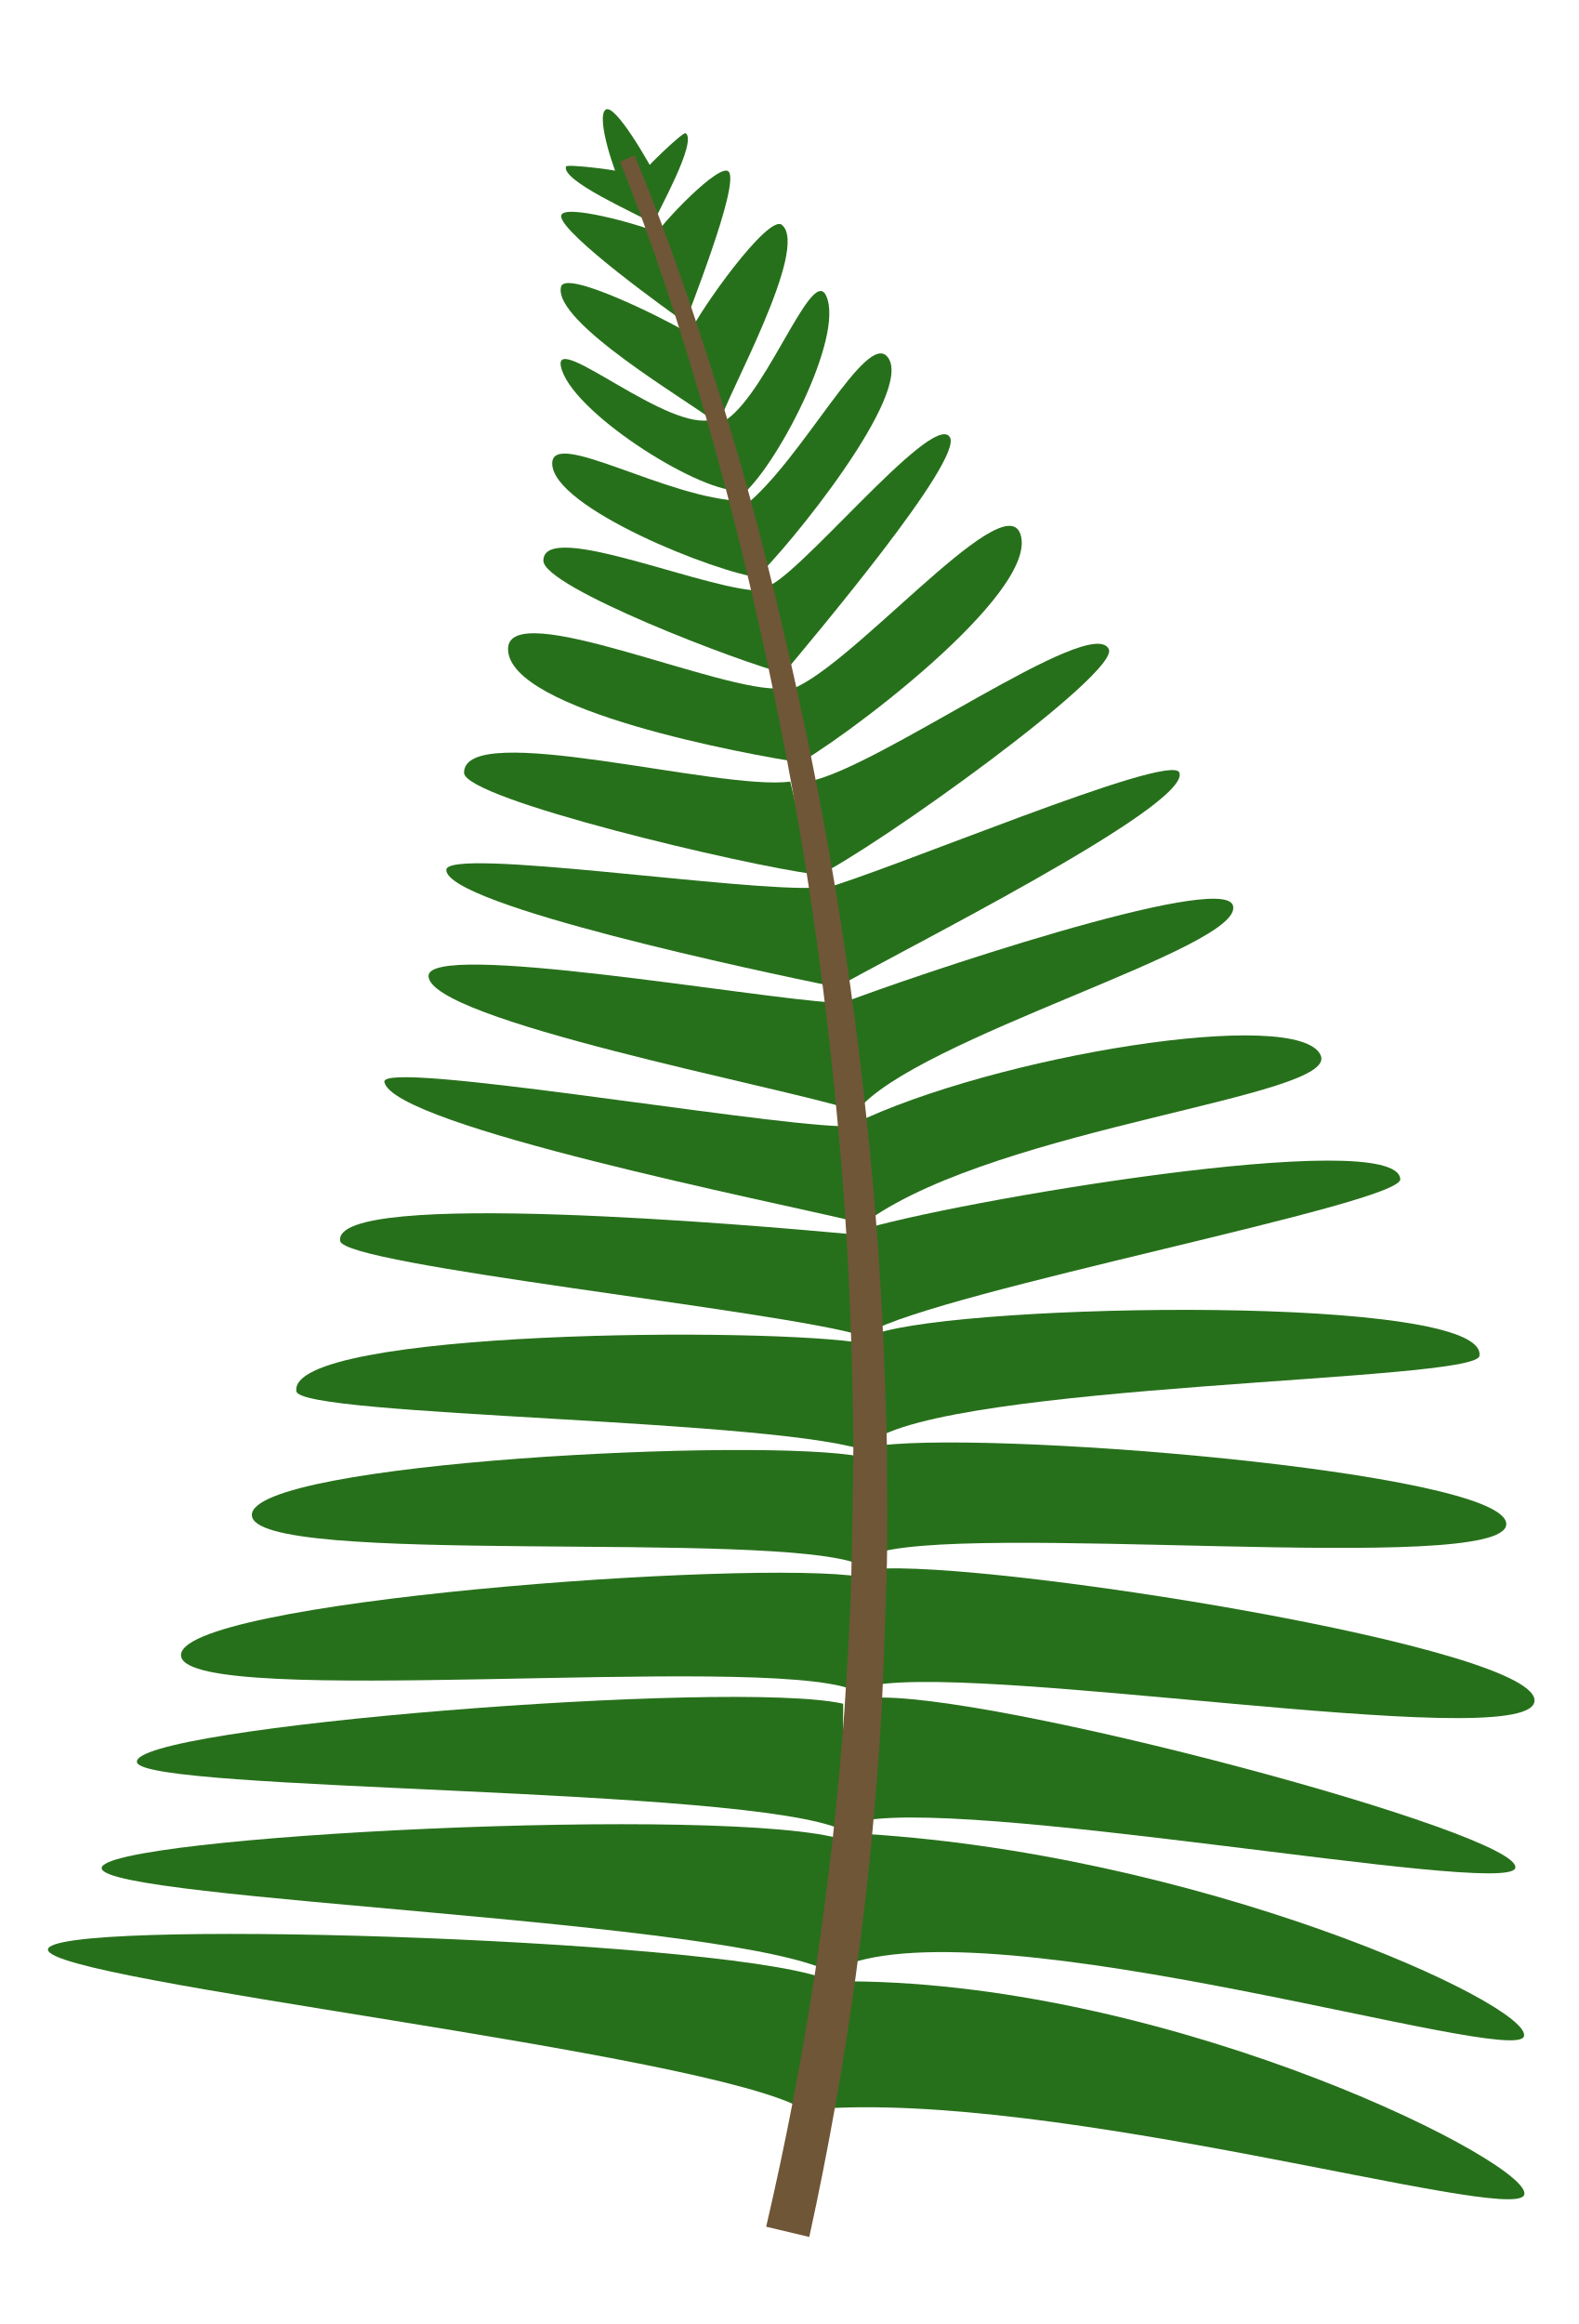
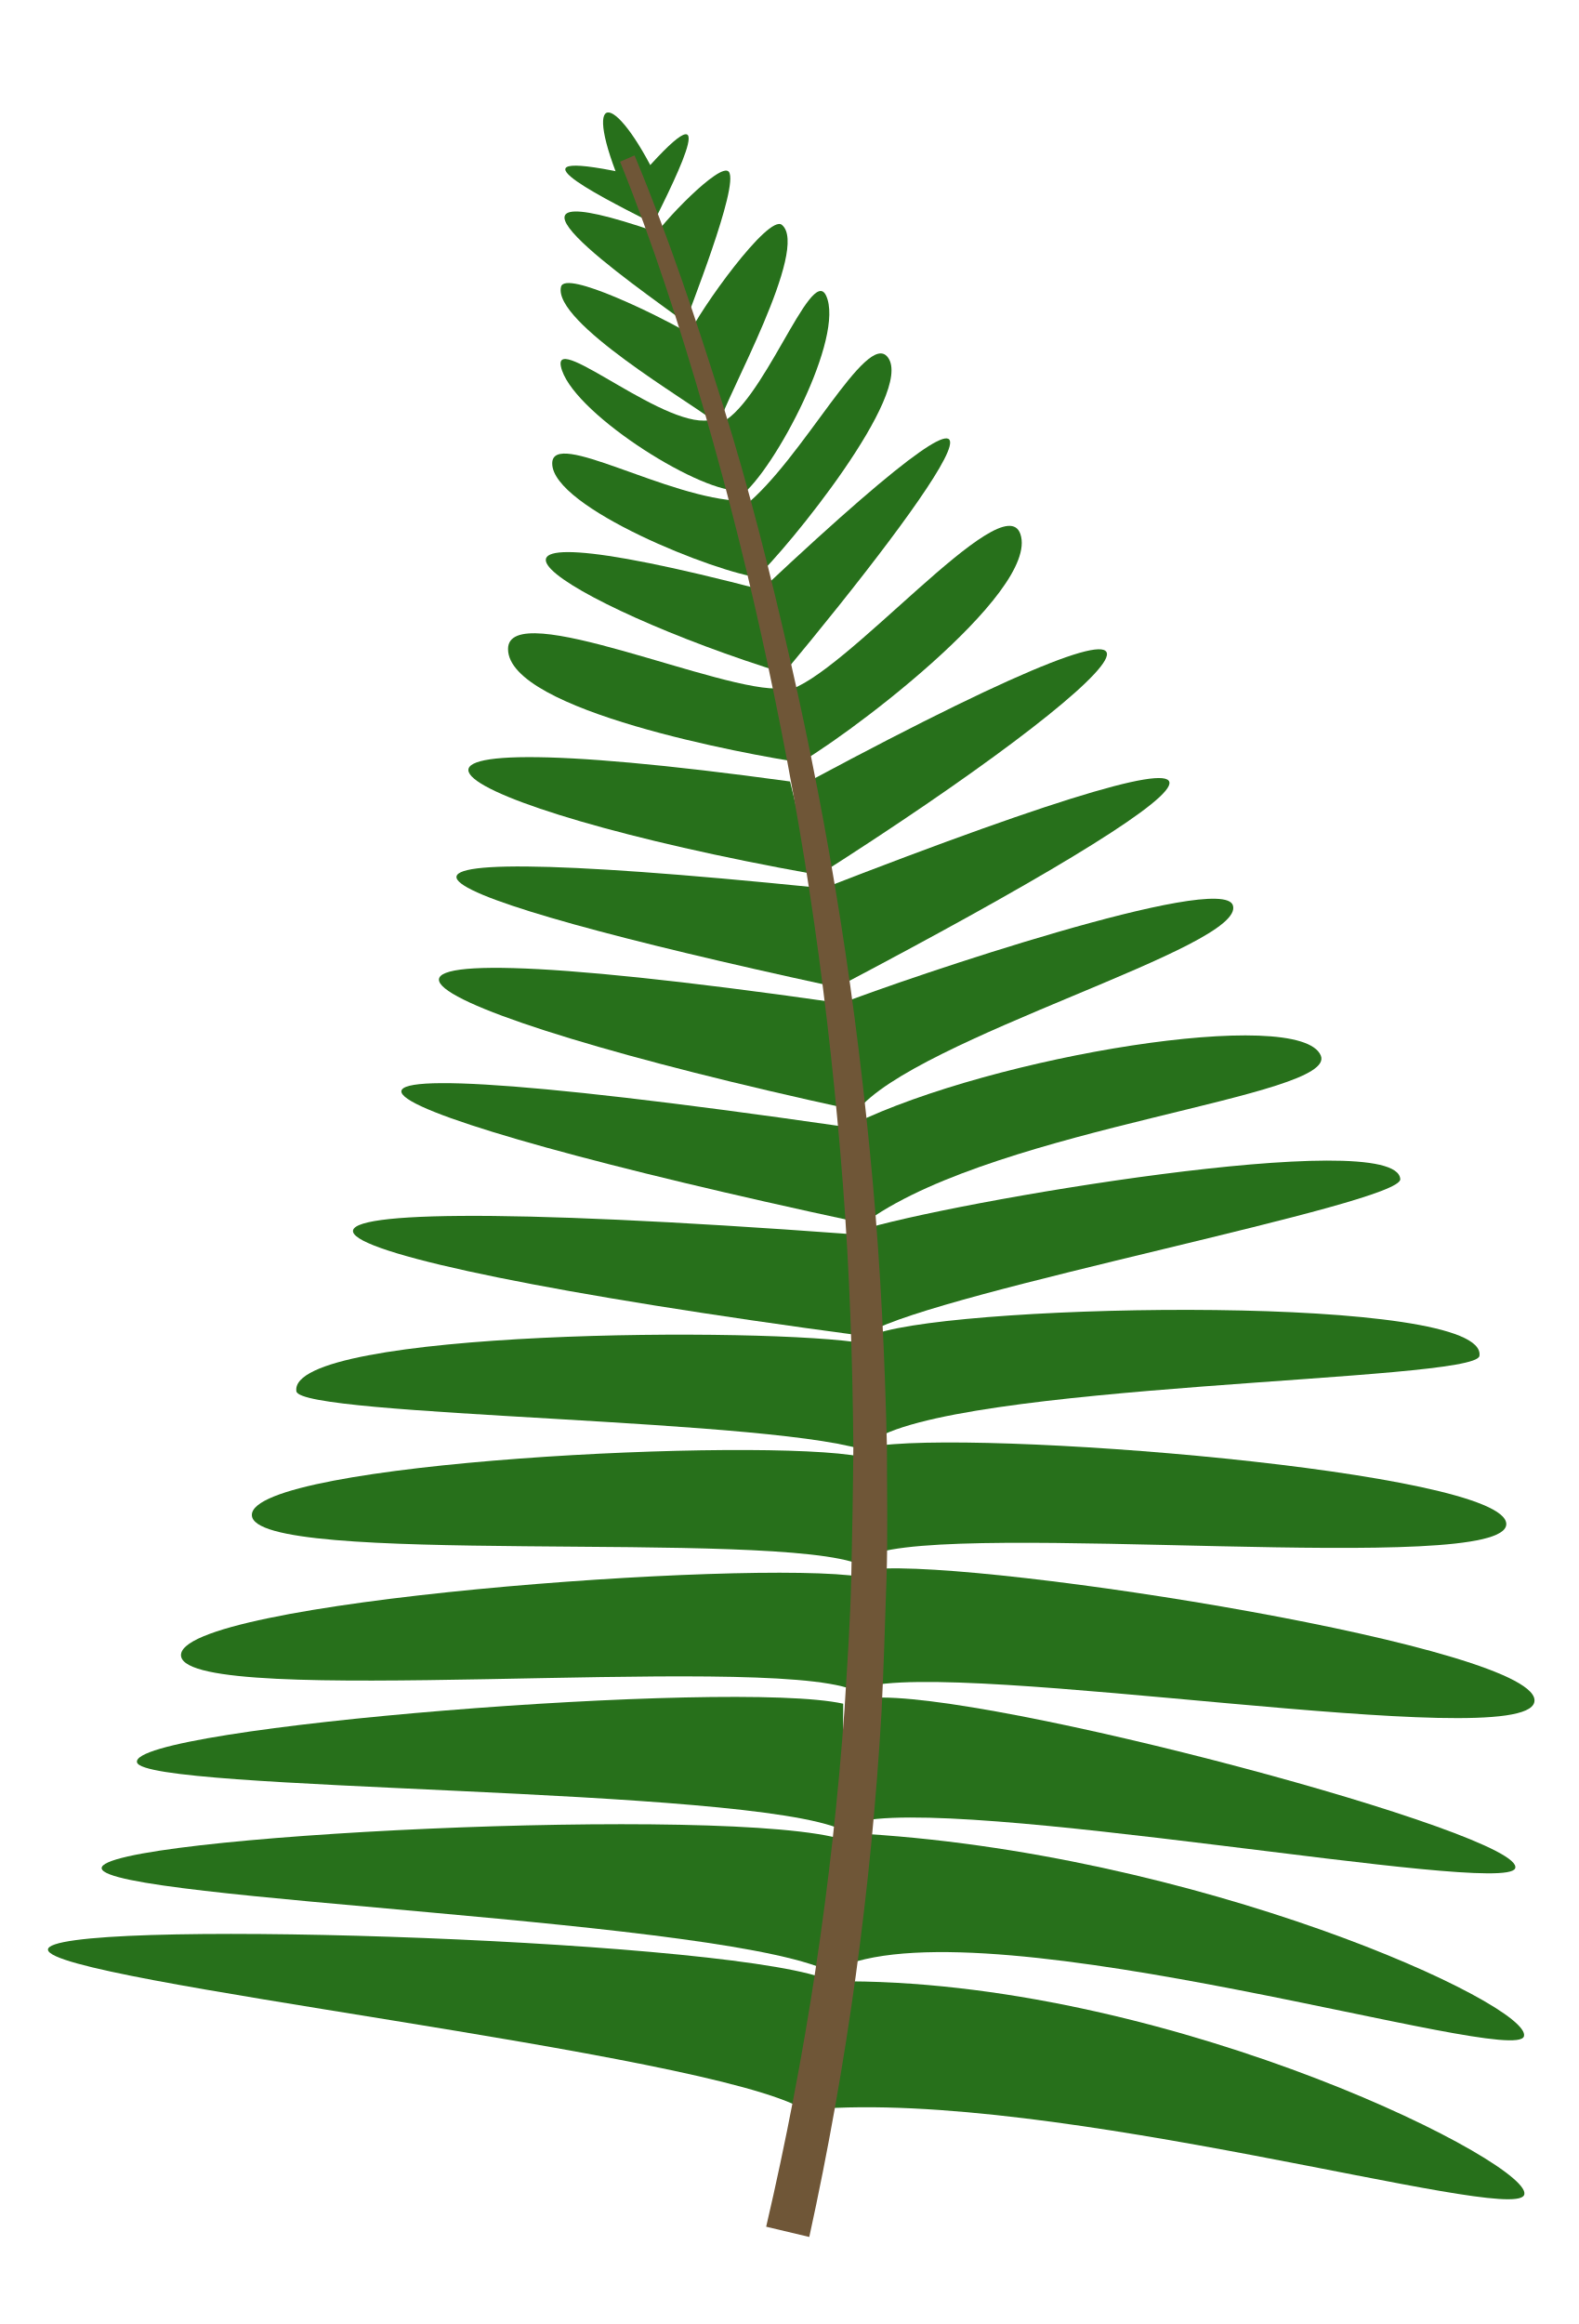
<svg xmlns="http://www.w3.org/2000/svg" viewBox="0 0 178.64 263.01">
  <defs>
    <style>.cls-1{fill:#27701b;}.cls-2{fill:#6f5637;}.cls-3{opacity:0.5;}.cls-4{opacity:0.7;}</style>
  </defs>
  <g id="leaves-individual">
    <g id="leaf-1-front">
      <g id="leaf-1-back">
        <path class="cls-1" d="M95.23,222.56c17.28-7.11,76.29,11.44,77.28,7.89s-37-21-76.31-23Z" />
        <path class="cls-1" d="M92,238.71c27.51-2.26,78.76,12.94,80.51,9.74s-39-24-76.36-24.22Z" />
        <path class="cls-1" d="M97.62,191c11-3.34,74.64,7.56,76.06,1.65,1.48-6.15-62.23-16.19-74.71-15.07Z" />
        <path class="cls-1" d="M96.58,206.31c11.35-3.38,73.63,8.34,74.93,5.14,1.55-3.82-60.22-20.31-73-19.29Z" />
        <path class="cls-1" d="M98.47,163.24c9-6.79,68.6-6.83,69-9.79,1.05-7-58-6-68.31-2.52Z" />
        <path class="cls-1" d="M98.51,176c9.6-4,72,2.48,72-3.52s-60.85-10.86-72-8.72Z" />
        <path class="cls-1" d="M98.34,138.06c15.17-10.61,53.16-13.92,51.17-18.61-2.38-5.61-37,0-53,7.8Z" />
        <path class="cls-1" d="M98.32,150.81c8.34-4.78,60.34-14.56,60.19-17.36-.33-6.08-51.38,2.64-61.32,5.83Z" />
        <path class="cls-1" d="M97,125.74c6.56-8.29,44.15-18.56,42.56-23.29-1.27-3.8-36.65,8.12-44.65,11.23Z" />
-         <path class="cls-1" d="M92.45,99.18c6.65-3.18,34.4-23.05,33.06-25.73-2-4-26.06,13.51-34,15Z" />
-         <path class="cls-1" d="M94.58,111.83c6.62-3.85,40.21-20.59,38.93-24.38-.84-2.49-33.11,11.24-41.07,13.37Z" />
+         <path class="cls-1" d="M92.45,99.18c35.69-22.7,51.61-38.9-.92-10.73Z" />
+         <path class="cls-1" d="M94.58,111.83c44.9-23.6,56.41-33.79-2.14-11Z" />
        <path class="cls-1" d="M89.58,86.87c5.37-2.75,28.16-19.79,25.93-26.42C113.6,54.76,95.39,76.76,89,78.17Z" />
        <path class="cls-1" d="M81.46,47.83c.7-2.85,10.24-19.77,7.05-22.38C87,24.18,79.18,35.09,77.9,38Z" />
-         <path class="cls-1" d="M73.88,25.41C74.37,24.13,79,16,77.61,15.07c-.28-.19-5,4.29-5.78,5.57Z" />
+         <path class="cls-1" d="M73.88,25.41c2.77-5.6,8.52-17-2-4.77Z" />
        <path class="cls-1" d="M77.32,37.23c.55-1.71,6.38-16.18,5.19-17.78-.92-1.25-7.82,6-8.72,7.69Z" />
-         <path class="cls-1" d="M88.51,76.45c3.39-4.09,20.67-24.51,19-27-2-3-18,17-21,17Z" />
+         <path class="cls-1" d="M88.51,76.45c17.75-21.3,32.91-42.73-2-10Z" />
        <path class="cls-1" d="M83.88,56.09c3.78-2.85,11.81-18,9.63-22.64C91.8,29.83,86.2,46.34,81.26,48Z" />
        <path class="cls-1" d="M85.51,65.45c3.64-3.36,18-21,15-25-2.38-3.22-9.67,11.63-16.33,16.89Z" />
-         <path class="cls-1" d="M70.51,21.45c-1-2-3-8-2-9s5,6,6,8Z" />
+         <path class="cls-1" d="M70.51,21.45c-4.84-11.46-1.08-11.46,4-1Z" />
        <path class="cls-1" d="M94.4,223.37C83.64,217.21,12,215.1,11.51,211.45s71.31-7.26,84.06-3.23Z" />
        <path class="cls-1" d="M91,238.73c-11-6.5-85.25-14.44-85.57-18.07s74.36-1.34,87.61,3.14Z" />
        <path class="cls-1" d="M96.5,191.21c-10.7-4.11-75,2.24-76-3.76-1-6.24,64.64-11,77-9Z" />
        <path class="cls-1" d="M95.35,207.09c-10.77-4.94-79-4.29-79.84-7.64-1-4,67.4-9.44,79.94-6.64Z" />
        <path class="cls-1" d="M98.55,164.37c-9.3-3.83-64.62-4-65-6.92-1-7,53.71-7.31,64.4-5.4Z" />
        <path class="cls-1" d="M97.43,177.09c-9.57-4.08-68.92.36-68.92-5.64s57.86-8.82,69-6.59Z" />
-         <path class="cls-1" d="M96.89,138.26c-9-2.19-52.38-10.81-53.38-15.81-.51-2.54,41.48,4.68,51.64,5Z" />
-         <path class="cls-1" d="M97.62,151.17c-9.19-2.86-58.65-7.95-59.11-10.72-1-6,47.31-1.74,57.7-.79Z" />
+         <path class="cls-1" d="M96.89,138.26c-56.82-12.2-78.78-21.91-1.74-10.81Z" />
+         <path class="cls-1" d="M97.62,151.17c-69.95-9.34-83-17.53-1.41-11.51Z" />
        <path class="cls-1" d="M80.51,47.45c-2.26-1.88-18-11-17-15,.49-1.94,11.24,3.4,14,5Z" />
-         <path class="cls-1" d="M73.22,24.93c-1.15-.74-9.71-4.48-9.15-6.09.1-.31,6.59.45,8,1Z" />
-         <path class="cls-1" d="M77.52,36.46c-1.47-1-14-10-14-12,0-1.55,9.07,1,10.82,1.81Z" />
-         <path class="cls-1" d="M96.18,125.51c-7.7-2.48-47.67-10.06-47.67-15.06,0-4,37.23,2.56,45.8,3Z" />
-         <path class="cls-1" d="M92,98.9c-7.32-.9-39.47-8.45-39.47-11.45,0-6.09,28.94,2.1,36.92,1Z" />
-         <path class="cls-1" d="M94,111.57c-7.5-1.54-43.48-9.12-43.48-13.12,0-2.63,33.77,2.52,42,2Z" />
+         <path class="cls-1" d="M73.22,24.93c-5.56-2.85-17-8.61-1.19-5.06Z" />
+         <path class="cls-1" d="M77.52,36.46c-5.72-4.23-25.64-17.94-3.19-10.2Z" />
+         <path class="cls-1" d="M96.18,125.51c-51-11.11-71.35-22-1.87-12.1Z" />
+         <path class="cls-1" d="M92,98.9C49.71,91.3,32.2,80.57,89.43,88.44Z" />
+         <path class="cls-1" d="M94,111.57c-47.4-10.28-64.23-17.47-1.48-11.12Z" />
        <path class="cls-1" d="M90.78,86.32c-6-.9-33.27-5.87-33.27-12.87,0-6,24.54,5.13,31,4.44Z" />
-         <path class="cls-1" d="M89,76.26C83.83,75,61.51,66.45,61.51,63.45c0-4.85,19.52,3.85,25,3.37Z" />
+         <path class="cls-1" d="M89,76.26c-25.38-7.84-44.69-20.5-2.47-9.44Z" />
        <path class="cls-1" d="M83.49,55.52c-4.74,0-19-9.07-20-14.07-.78-3.93,12.3,7.62,17.25,6Z" />
        <path class="cls-1" d="M86.11,65.39c-4.93-.52-23.6-7.94-23.6-12.94,0-4,13,4,21.48,4.25Z" />
        <path class="cls-2" d="M71.83,17.59c3.87,9.25,7,18.69,10,28.23S87.23,65,89.46,74.74s4.12,19.52,5.68,29.38,2.76,19.77,3.66,29.71,1.37,19.93,1.6,29.91c0,5,.11,10-.05,15s-.32,10-.56,15a381.85,381.85,0,0,1-8.18,59.42L86.73,252a376.48,376.48,0,0,0,8.87-58.57c.3-4.93.65-9.87.76-14.81s.2-9.9.24-14.85c-.09-9.89-.42-19.8-1.18-29.67s-1.83-19.73-3.24-29.55S89,85,86.93,75.3,82.47,56,79.7,46.44s-5.82-19-9.51-28.14Z" />
      </g>
    </g>
  </g>
</svg>
